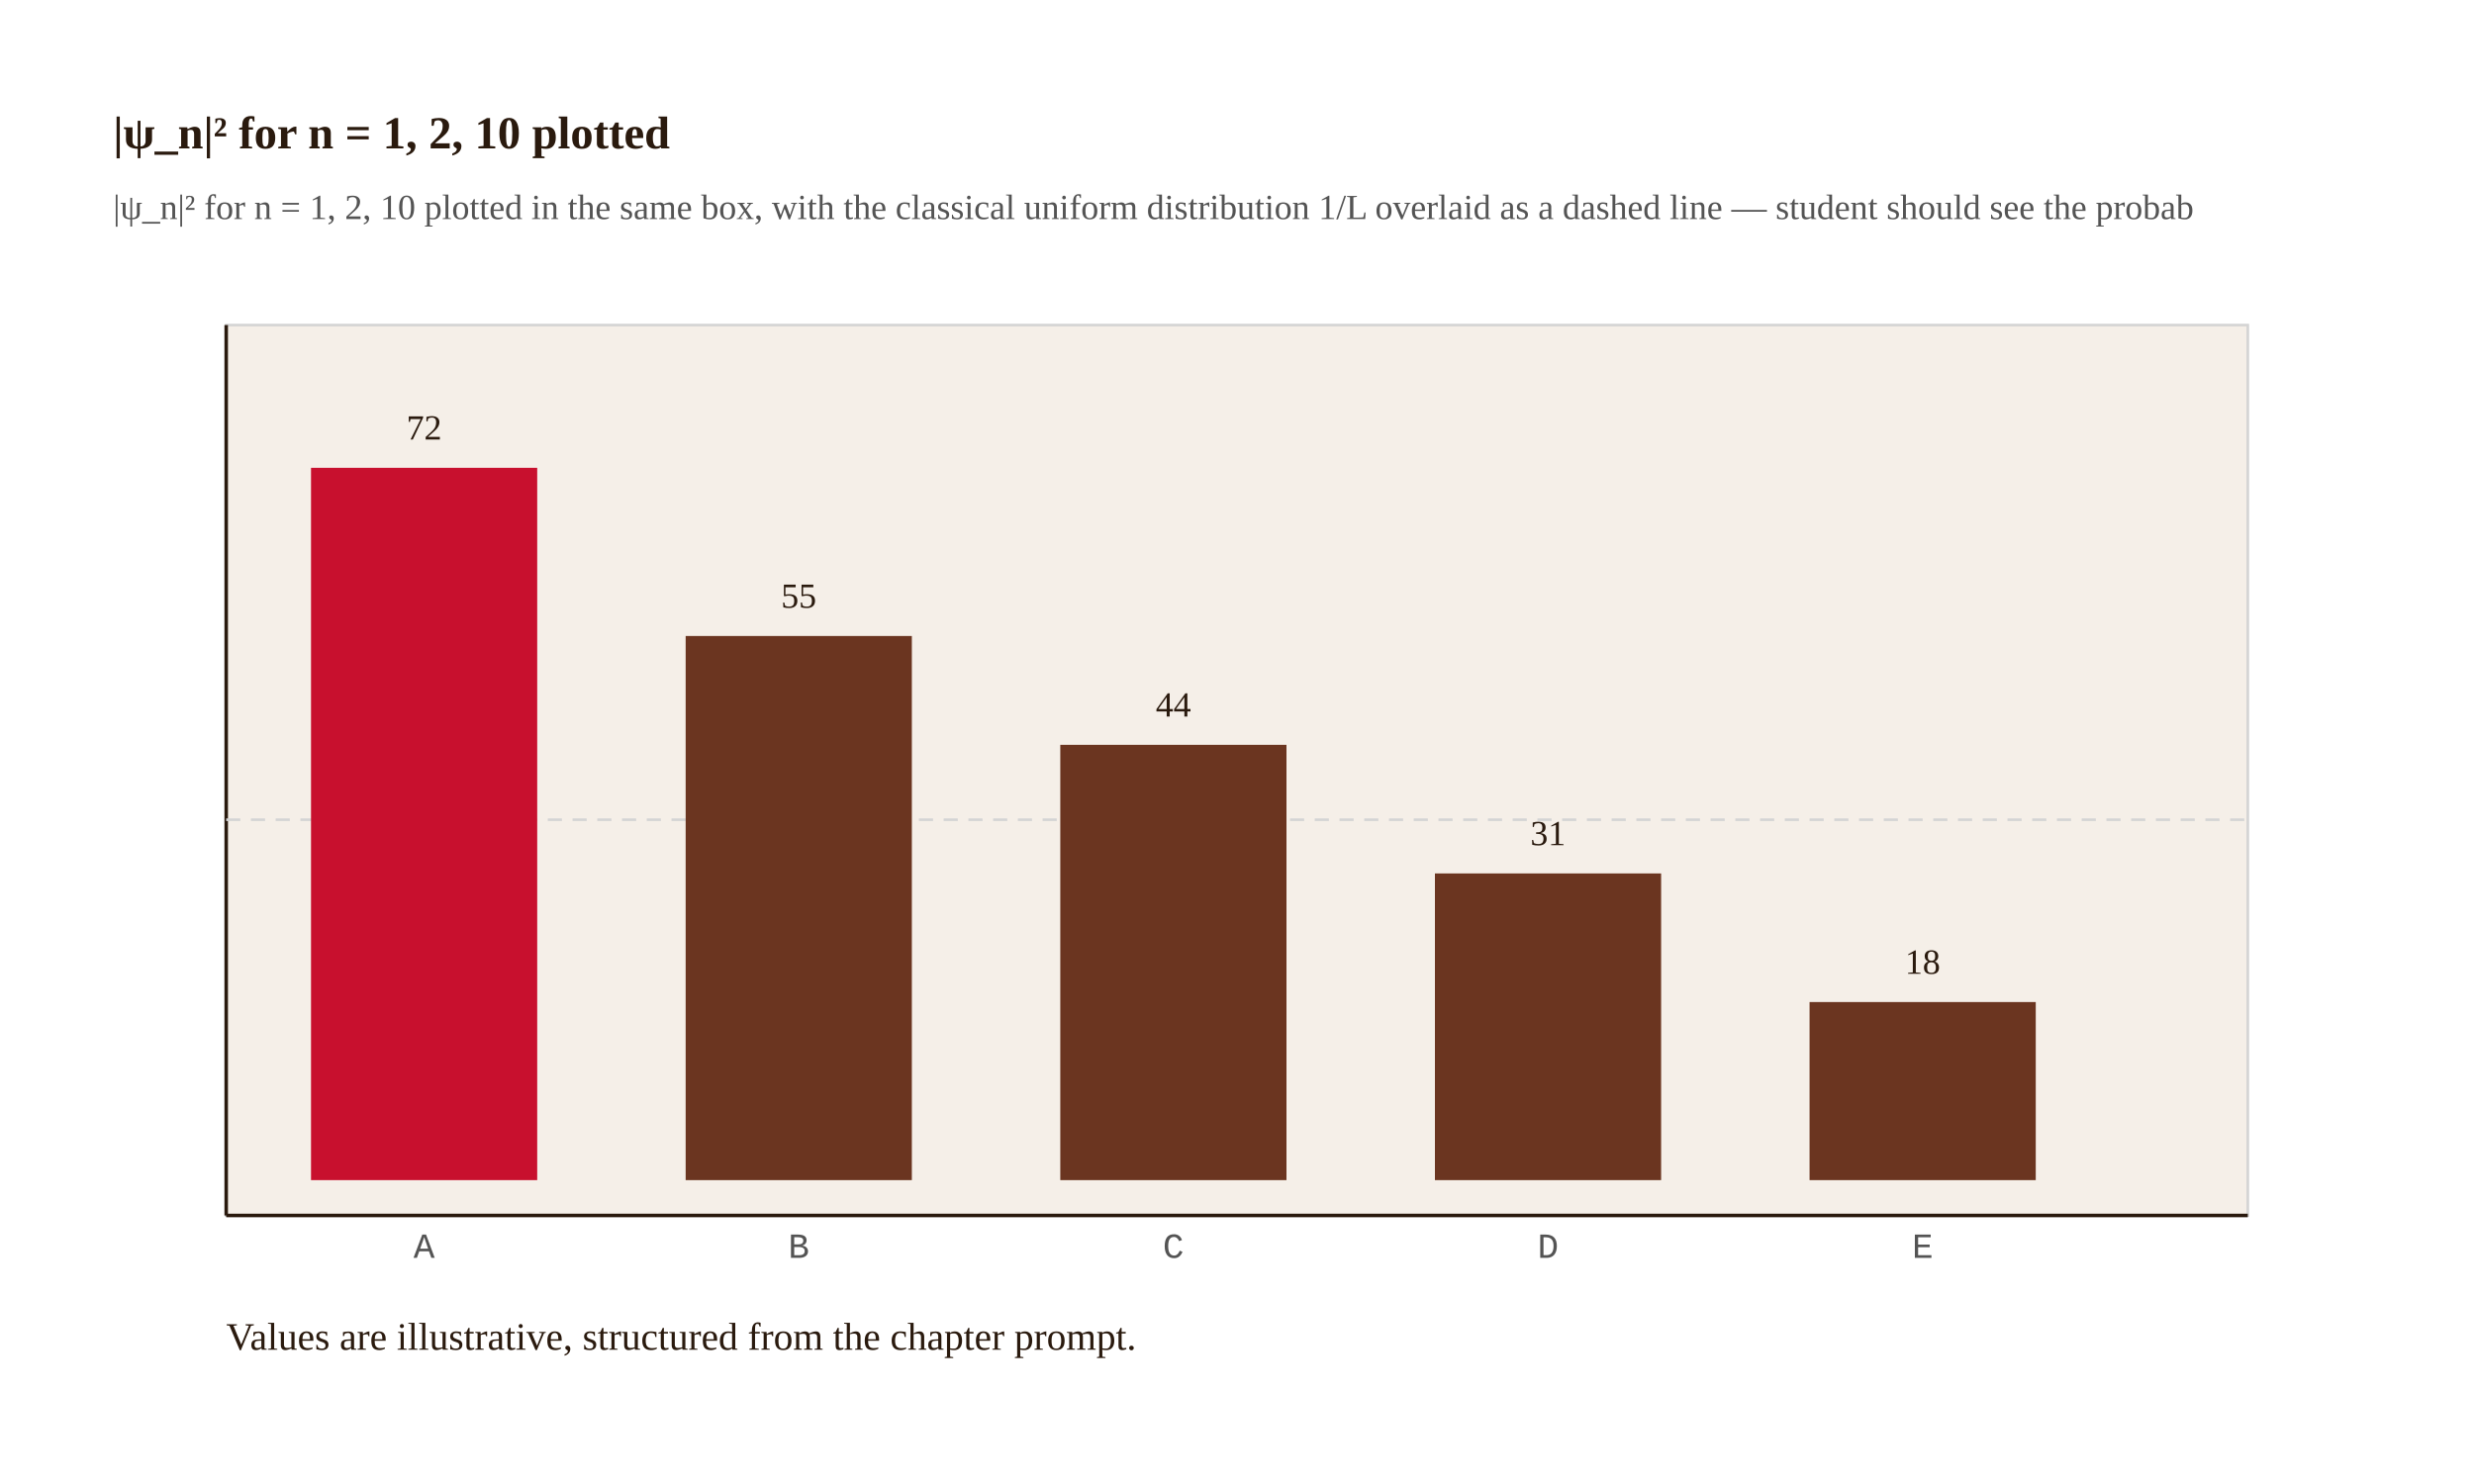
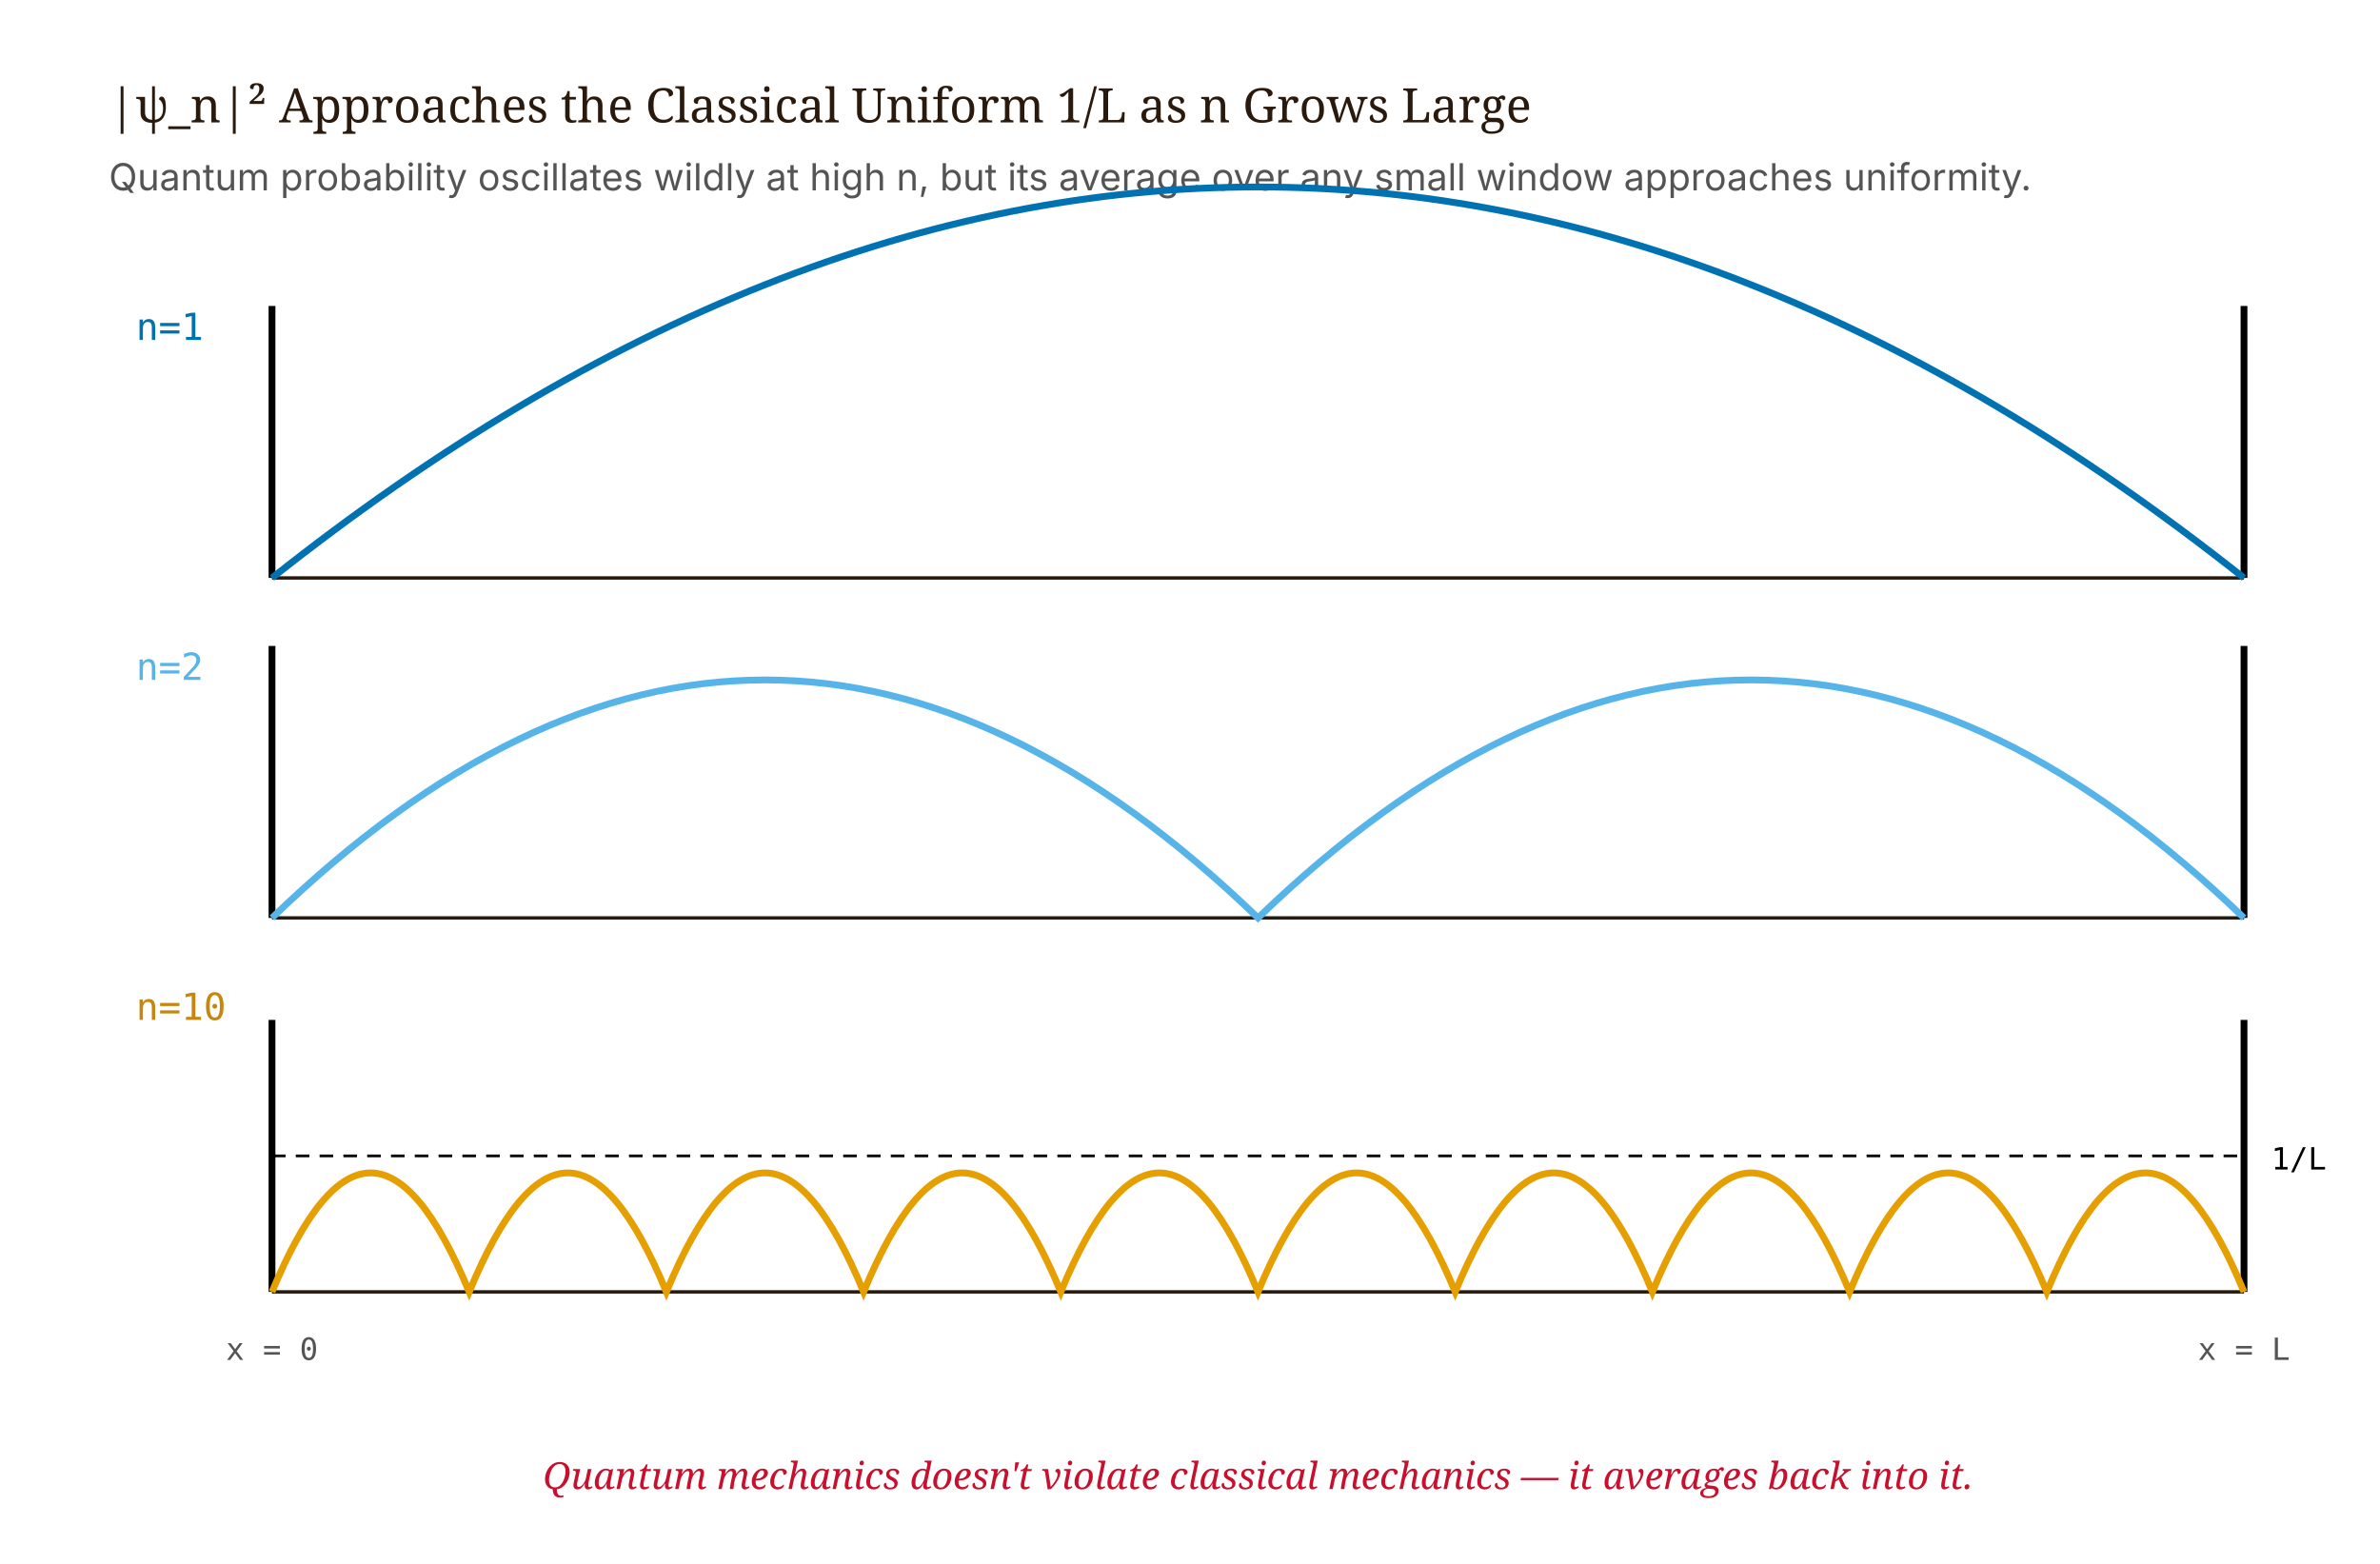
- <svg xmlns="http://www.w3.org/2000/svg" viewBox="0 0 700 420" role="img" aria-labelledby="title desc">
-   <defs>
-     <marker id="arrow" markerWidth="8" markerHeight="6" refX="7" refY="3" orient="auto">
-       <polygon points="0 0, 8 3, 0 6" fill="#2a1a0e" />
-     </marker>
-   </defs>
-   <rect x="0" y="0" width="700" height="420" fill="#FFFFFF" />
-   <text x="32" y="42" font-family="'EB Garamond', Georgia, 'Times New Roman', serif" font-size="13" font-weight="bold" fill="#2a1a0e">|ψ_n|² for n = 1, 2, 10 plotted</text>
-   <text x="32" y="62" font-family="'EB Garamond', Georgia, 'Times New Roman', serif" font-size="10" fill="#545454">|ψ_n|² for n = 1, 2, 10 plotted in the same box, with the classical uniform distribution 1/L overlaid as a dashed line — student should see the probab</text>
-   <rect x="64" y="92" width="572" height="252" fill="#F5EFE8" stroke="#D4D4D4" stroke-width="0.75" />
-   <line x1="64" y1="344" x2="636" y2="344" stroke="#2a1a0e" stroke-width="1" />
-   <line x1="64" y1="92" x2="64" y2="344" stroke="#2a1a0e" stroke-width="1" />
-   <line x1="64" y1="232" x2="636" y2="232" stroke="#D4D4D4" stroke-width="0.75" stroke-dasharray="4 3" />
-   <rect x="88" y="132.4" width="64" height="201.6" fill="#C8102E" />
-   <text x="120" y="356" text-anchor="middle" font-family="'IBM Plex Mono', 'Courier New', monospace" font-size="10" letter-spacing="0.08em" fill="#545454">A</text>
-   <text x="120" y="124.4" text-anchor="middle" font-family="'EB Garamond', Georgia, 'Times New Roman', serif" font-size="10" fill="#2a1a0e">72</text>
-   <rect x="194" y="180" width="64" height="154" fill="#6B3520" />
-   <text x="226" y="356" text-anchor="middle" font-family="'IBM Plex Mono', 'Courier New', monospace" font-size="10" letter-spacing="0.08em" fill="#545454">B</text>
-   <text x="226" y="172" text-anchor="middle" font-family="'EB Garamond', Georgia, 'Times New Roman', serif" font-size="10" fill="#2a1a0e">55</text>
-   <rect x="300" y="210.8" width="64" height="123.2" fill="#6B3520" />
-   <text x="332" y="356" text-anchor="middle" font-family="'IBM Plex Mono', 'Courier New', monospace" font-size="10" letter-spacing="0.08em" fill="#545454">C</text>
-   <text x="332" y="202.8" text-anchor="middle" font-family="'EB Garamond', Georgia, 'Times New Roman', serif" font-size="10" fill="#2a1a0e">44</text>
-   <rect x="406" y="247.2" width="64" height="86.8" fill="#6B3520" />
-   <text x="438" y="356" text-anchor="middle" font-family="'IBM Plex Mono', 'Courier New', monospace" font-size="10" letter-spacing="0.08em" fill="#545454">D</text>
-   <text x="438" y="239.2" text-anchor="middle" font-family="'EB Garamond', Georgia, 'Times New Roman', serif" font-size="10" fill="#2a1a0e">31</text>
-   <rect x="512" y="283.6" width="64" height="50.4" fill="#6B3520" />
-   <text x="544" y="356" text-anchor="middle" font-family="'IBM Plex Mono', 'Courier New', monospace" font-size="10" letter-spacing="0.08em" fill="#545454">E</text>
-   <text x="544" y="275.6" text-anchor="middle" font-family="'EB Garamond', Georgia, 'Times New Roman', serif" font-size="10" fill="#2a1a0e">18</text>
-   <text x="64" y="382" font-family="'EB Garamond', Georgia, 'Times New Roman', serif" font-size="11" fill="#2a1a0e">Values are illustrative, structured from the chapter prompt.</text>
+ <svg xmlns="http://www.w3.org/2000/svg" viewBox="0 0 700 460" role="img" aria-labelledby="fig-title">
+   <rect x="0" y="0" width="700" height="460" fill="#FFFFFF" />
+   <text x="32" y="36" font-family="'EB Garamond', Georgia, serif" font-size="14" fill="#2a1a0e">|ψ_n|² Approaches the Classical Uniform 1/L as n Grows Large</text>
+   <text x="32" y="56" font-family="'Inter', sans-serif" font-size="11" fill="#545454">Quantum probability oscillates wildly at high n, but its average over any small window approaches uniformity.</text>
+   <text x="40" y="100" font-family="'JetBrains Mono', monospace" font-size="11" fill="#0072B2">n=1</text>
+   <line x1="80" y1="170" x2="660" y2="170" stroke="#2a1a0e" stroke-width="1" />
+   <line x1="80" y1="90" x2="80" y2="170" stroke="#000000" stroke-width="2" />
+   <line x1="660" y1="90" x2="660" y2="170" stroke="#000000" stroke-width="2" />
+   <path d="M 80 170 Q 370 -60 660 170" stroke="#0072B2" stroke-width="2" fill="none" />
+   <text x="40" y="200" font-family="'JetBrains Mono', monospace" font-size="11" fill="#56B4E9">n=2</text>
+   <line x1="80" y1="270" x2="660" y2="270" stroke="#2a1a0e" stroke-width="1" />
+   <line x1="80" y1="190" x2="80" y2="270" stroke="#000000" stroke-width="2" />
+   <line x1="660" y1="190" x2="660" y2="270" stroke="#000000" stroke-width="2" />
+   <path d="M 80 270 Q 225 130 370 270 Q 515 130 660 270" stroke="#56B4E9" stroke-width="2" fill="none" />
+   <text x="40" y="300" font-family="'JetBrains Mono', monospace" font-size="11" fill="#C8860E">n=10</text>
+   <line x1="80" y1="380" x2="660" y2="380" stroke="#2a1a0e" stroke-width="1" />
+   <line x1="80" y1="300" x2="80" y2="380" stroke="#000000" stroke-width="2" />
+   <line x1="660" y1="300" x2="660" y2="380" stroke="#000000" stroke-width="2" />
+   <line x1="80" y1="340" x2="660" y2="340" stroke="#000000" stroke-width="0.8" stroke-dasharray="4 3" />
+   <text x="668" y="344" font-family="'JetBrains Mono', monospace" font-size="9" fill="#000000">1/L</text>
+   <path d="M 80 380 Q 109 310 138 380 Q 167 310 196 380 Q 225 310 254 380 Q 283 310 312 380 Q 341 310 370 380 Q 399 310 428 380 Q 457 310 486 380 Q 515 310 544 380 Q 573 310 602 380 Q 631 310 660 380" stroke="#E69F00" stroke-width="2" fill="none" />
+   <text x="80" y="400" text-anchor="middle" font-family="'JetBrains Mono', monospace" font-size="9" fill="#545454">x = 0</text>
+   <text x="660" y="400" text-anchor="middle" font-family="'JetBrains Mono', monospace" font-size="9" fill="#545454">x = L</text>
+   <text x="370" y="438" text-anchor="middle" font-family="'EB Garamond', Georgia, serif" font-size="11" fill="#C8102E" font-style="italic">Quantum mechanics doesn't violate classical mechanics — it averages back into it.</text>
</svg>
